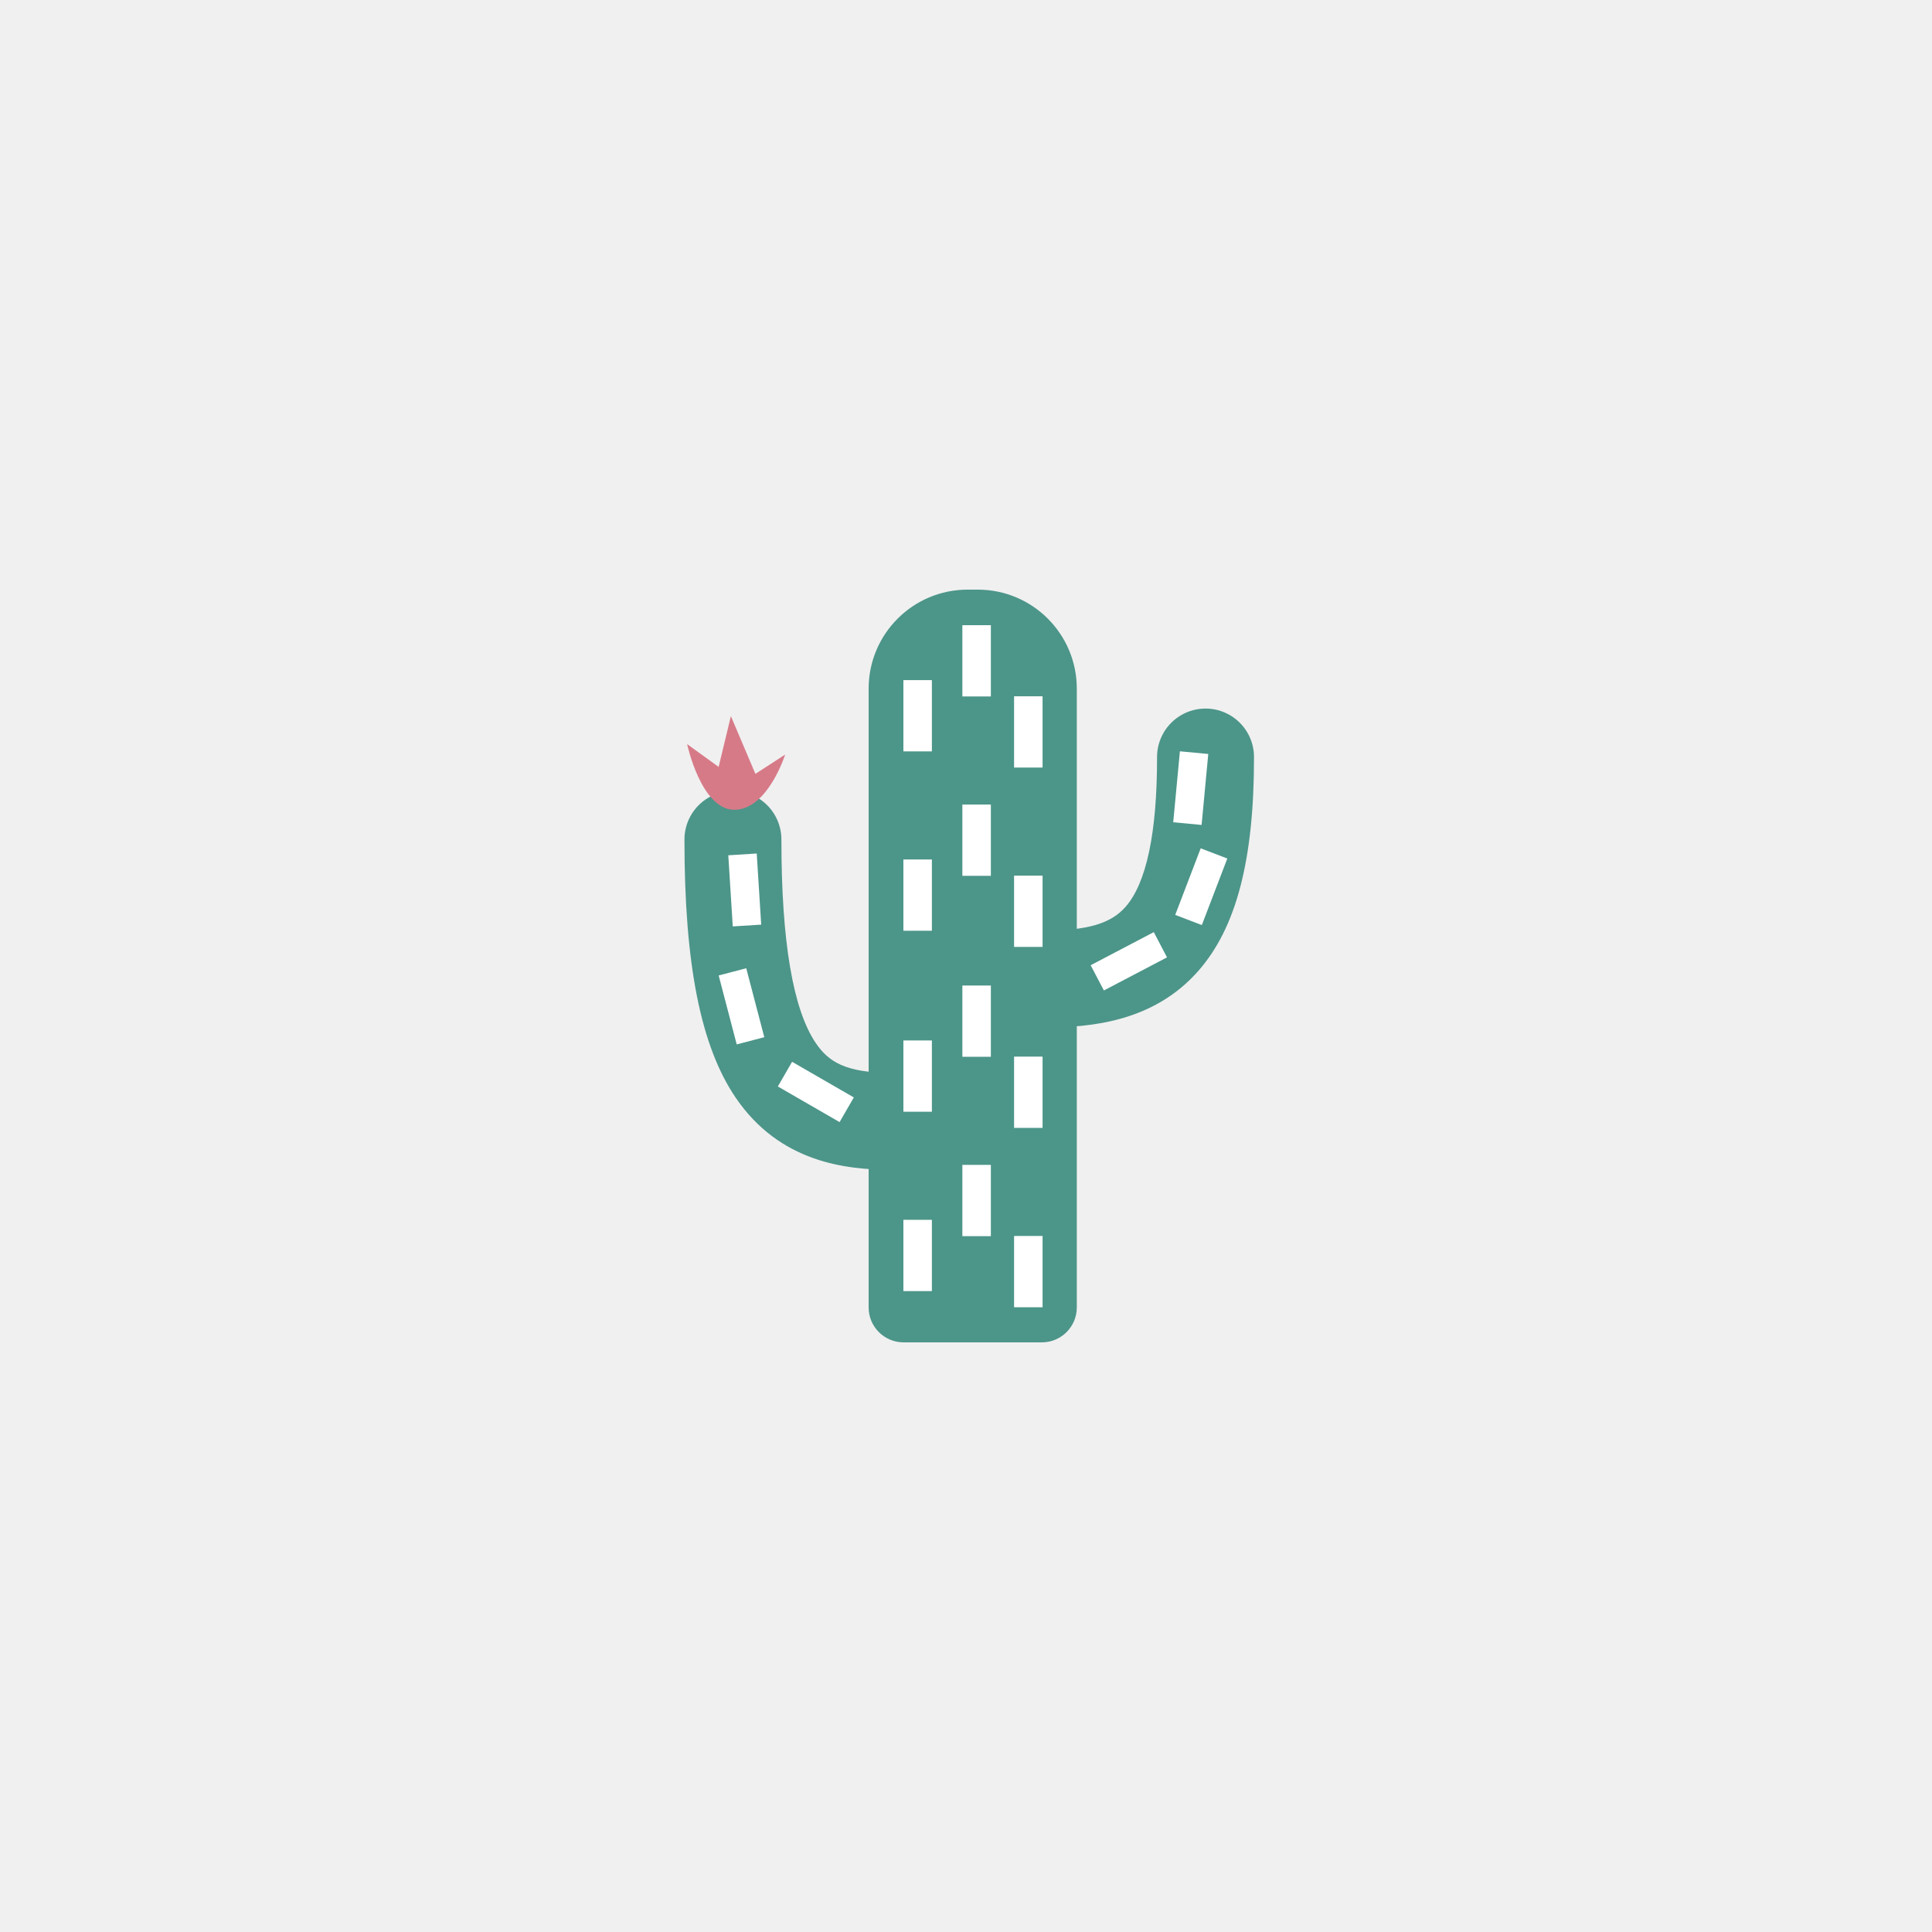
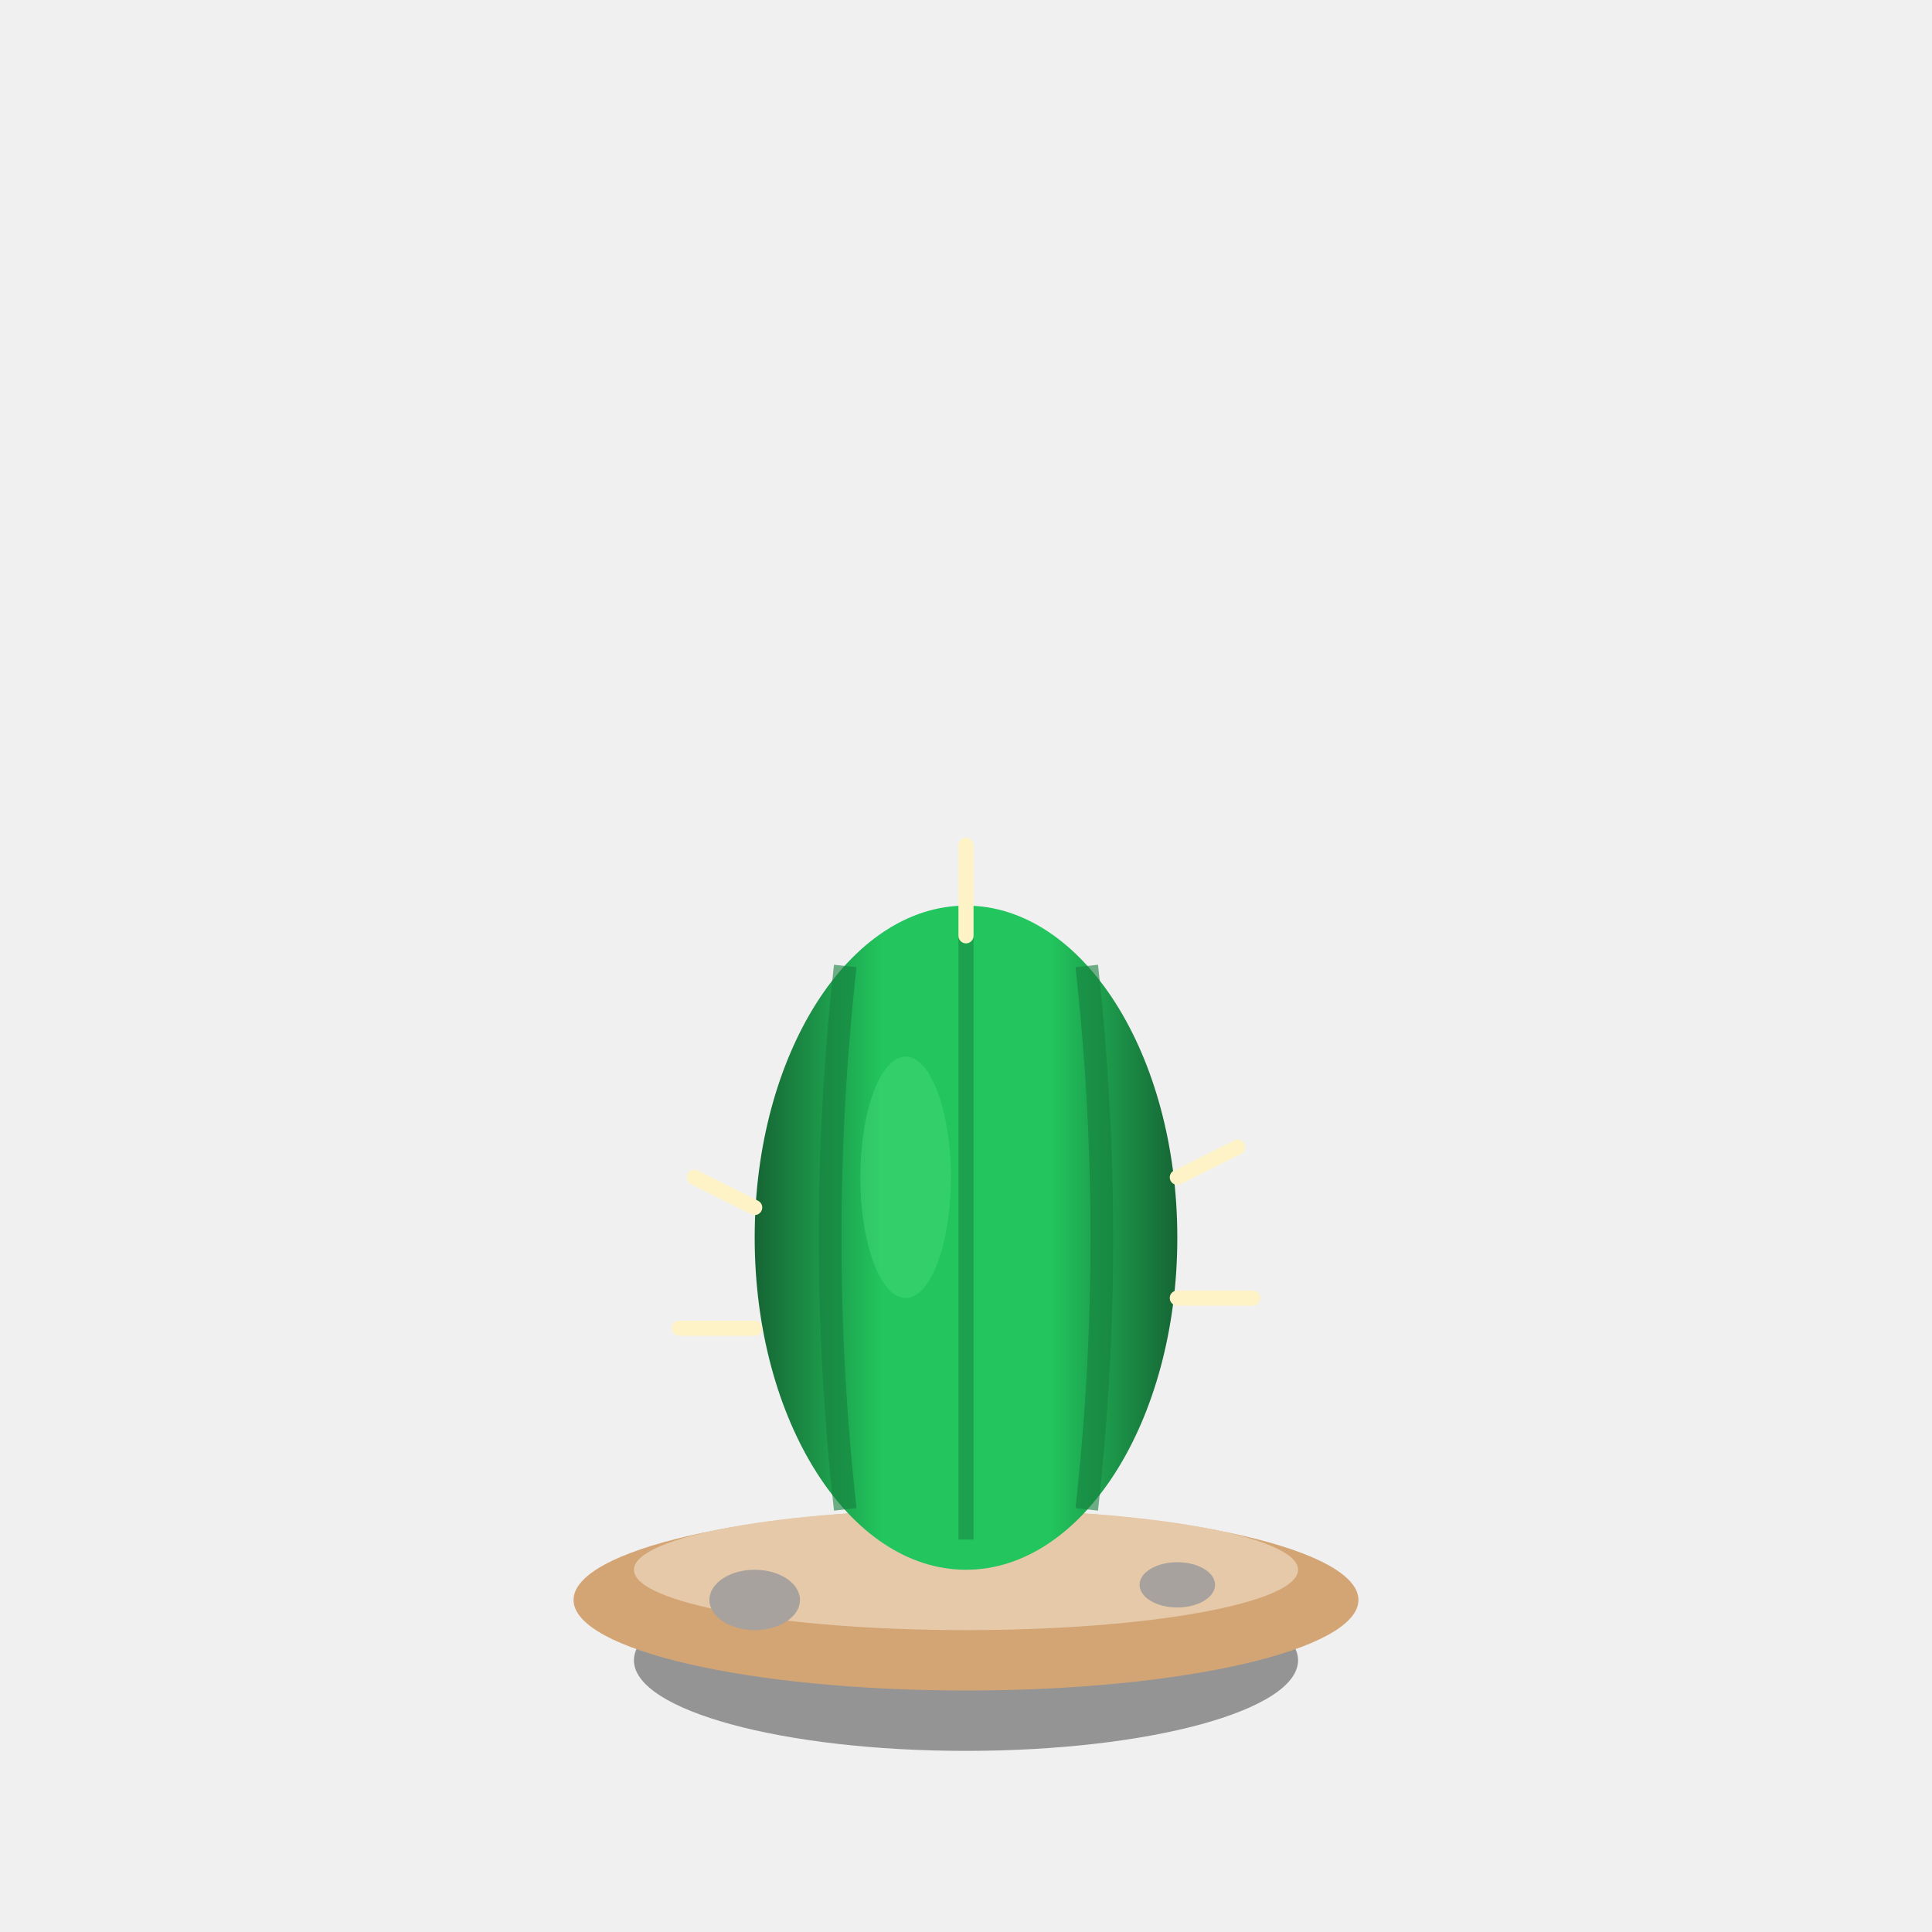
- <svg xmlns="http://www.w3.org/2000/svg" viewBox="0 0 1024 1024" role="img" aria-label="Cactus Seedling">
-   <g transform="translate(512 512) scale(0.45) translate(-512 -512)">
-     <path d="M513.92 68.71h12A116.59 116.59 0 0 1 642.5 185.3v728.84a41.15 41.15 0 0 1-41.15 41.15H438.48a41.15 41.15 0 0 1-41.15-41.15V185.3A116.59 116.59 0 0 1 513.92 68.71z" fill="#4C9589" />
-     <path d="M424 752c-53.89 0-131.52-8.8-183.29-84.94-41.15-60.51-60.32-156.89-60.32-303.31a57.1 57.1 0 1 1 114.19 0c0 119.08 13.64 199.53 40.55 239.1 14.68 21.58 34.66 35 88.86 35A57.1 57.1 0 1 1 424 752zM603.83 584.48a57.1 57.1 0 0 1 0-114.19c50.76 0 78.59-8.07 96-27.86 24.69-28 37.2-87.16 37.2-175.79a57.1 57.1 0 1 1 114.19 0c0 120.56-20.88 200.4-65.72 251.29-51.96 58.98-124.38 66.55-181.67 66.55z" fill="#4C9589" />
-     <path d="M438.25 175.29l33.56 0 0 83.94-33.56 0 0-83.94Z" fill="#FFFFFF" />
-     <path d="M232.018 381.608l33.494-2.107 5.271 83.774-33.494 2.107-5.271-83.774Z" fill="#FFFFFF" />
-     <path d="M220.696 523.147l32.466-8.499 21.258 81.204-32.466 8.499-21.258-81.204Z" fill="#FFFFFF" />
-     <path d="M290.393 653.891l16.78-29.064 72.694 41.97-16.78 29.064-72.694-41.97Z" fill="#FFFFFF" />
-     <path d="M733.163 472.111l15.585 29.722-74.34 38.98-15.585-29.722 74.34-38.98Z" fill="#FFFFFF" />
-     <path d="M788.434 373.406l31.341 11.999-30.013 78.391-31.341-11.999 30.013-78.391Z" fill="#FFFFFF" />
-     <path d="M763.938 259.133l33.413 3.141-7.856 83.572-33.413-3.141 7.856-83.572Z" fill="#FFFFFF" />
-     <path d="M438.25 386.54l33.56 0 0 83.94-33.56 0 0-83.94Z" fill="#FFFFFF" />
-     <path d="M438.25 599.7l33.56 0 0 83.94-33.56 0 0-83.94Z" fill="#FFFFFF" />
-     <path d="M438.25 810.96l33.56 0 0 83.94-33.56 0 0-83.94Z" fill="#FFFFFF" />
-     <path d="M507.72 110.58l33.56 0 0 83.94-33.56 0 0-83.94Z" fill="#FFFFFF" />
-     <path d="M507.72 321.84l33.56 0 0 83.94-33.56 0 0-83.94Z" fill="#FFFFFF" />
-     <path d="M507.72 534.99l33.56 0 0 83.94-33.56 0 0-83.94Z" fill="#FFFFFF" />
-     <path d="M507.72 746.25l33.56 0 0 83.94-33.56 0 0-83.94Z" fill="#FFFFFF" />
-     <path d="M568.62 194.32l33.56 0 0 83.94-33.56 0 0-83.94Z" fill="#FFFFFF" />
-     <path d="M568.62 405.58l33.56 0 0 83.94-33.56 0 0-83.94Z" fill="#FFFFFF" />
-     <path d="M568.62 618.74l33.56 0 0 83.94-33.56 0 0-83.94Z" fill="#FFFFFF" />
-     <path d="M568.62 829.99l33.56 0 0 83.94-33.56 0 0-83.94Z" fill="#FFFFFF" />
-     <path d="M183.54 250.68S200 328 239.21 328 299 263 299 263l-35.05 22.68-28.87-68-14.43 59.79z" fill="#D77A88" />
-   </g>
+ <svg xmlns="http://www.w3.org/2000/svg" viewBox="0 0 128 128" role="img" aria-label="Cactus Seedling">
+   <defs>
+     <linearGradient id="cactusBody" x1="0%" y1="0%" x2="100%" y2="0%">
+       <stop offset="0%" stop-color="#166534" />
+       <stop offset="30%" stop-color="#22c55e" />
+       <stop offset="70%" stop-color="#22c55e" />
+       <stop offset="100%" stop-color="#166534" />
+     </linearGradient>
+   </defs>
+   <ellipse cx="64" cy="110" rx="22" ry="6" fill="#0a0a0a" opacity="0.4" />
+   <ellipse cx="64" cy="106" rx="26" ry="6" fill="#d4a574" />
+   <ellipse cx="64" cy="104" rx="22" ry="4" fill="#e5c9a8" />
+   <ellipse cx="50" cy="106" rx="3" ry="2" fill="#a8a29e" />
+   <ellipse cx="78" cy="105" rx="2.5" ry="1.5" fill="#a8a29e" />
+   <ellipse cx="64" cy="82" rx="14" ry="22" fill="url(#cactusBody)" />
+   <path d="M56 100 Q54 82 56 64" fill="none" stroke="#15803d" stroke-width="1.5" opacity="0.6" />
+   <path d="M64 102 L64 62" fill="none" stroke="#15803d" stroke-width="1" opacity="0.5" />
+   <path d="M72 100 Q74 82 72 64" fill="none" stroke="#15803d" stroke-width="1.5" opacity="0.6" />
+   <line x1="50" y1="80" x2="46" y2="78" stroke="#fef3c7" stroke-width="1" stroke-linecap="round" />
+   <line x1="50" y1="88" x2="45" y2="88" stroke="#fef3c7" stroke-width="1" stroke-linecap="round" />
+   <line x1="78" y1="78" x2="82" y2="76" stroke="#fef3c7" stroke-width="1" stroke-linecap="round" />
+   <line x1="78" y1="86" x2="83" y2="86" stroke="#fef3c7" stroke-width="1" stroke-linecap="round" />
+   <line x1="64" y1="62" x2="64" y2="56" stroke="#fef3c7" stroke-width="1" stroke-linecap="round" />
+   <ellipse cx="60" cy="78" rx="3" ry="8" fill="#4ade80" opacity="0.4" />
</svg>
